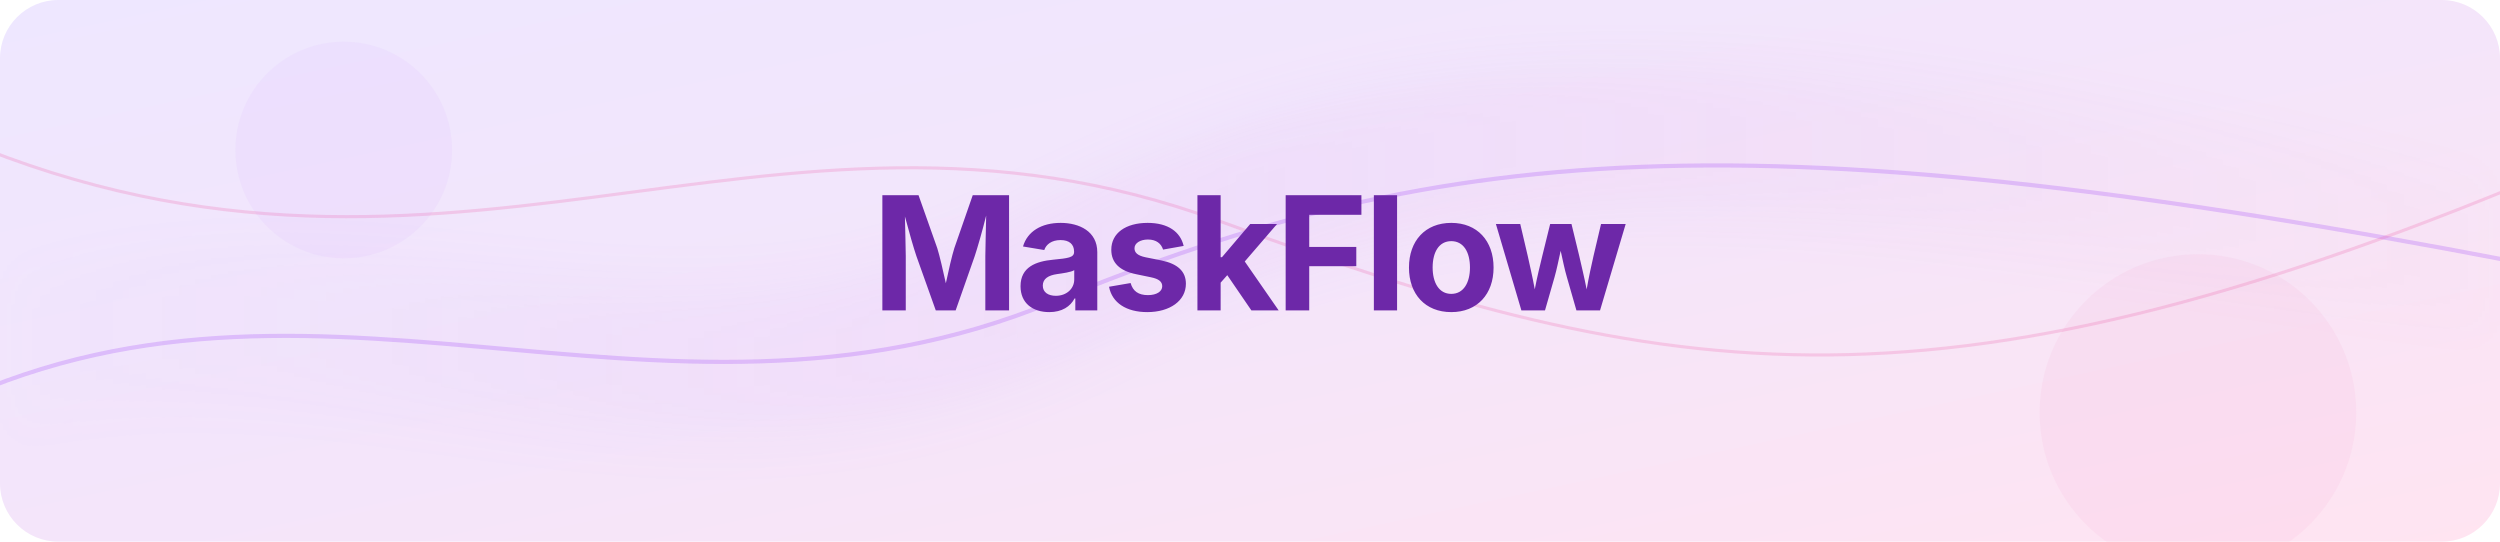
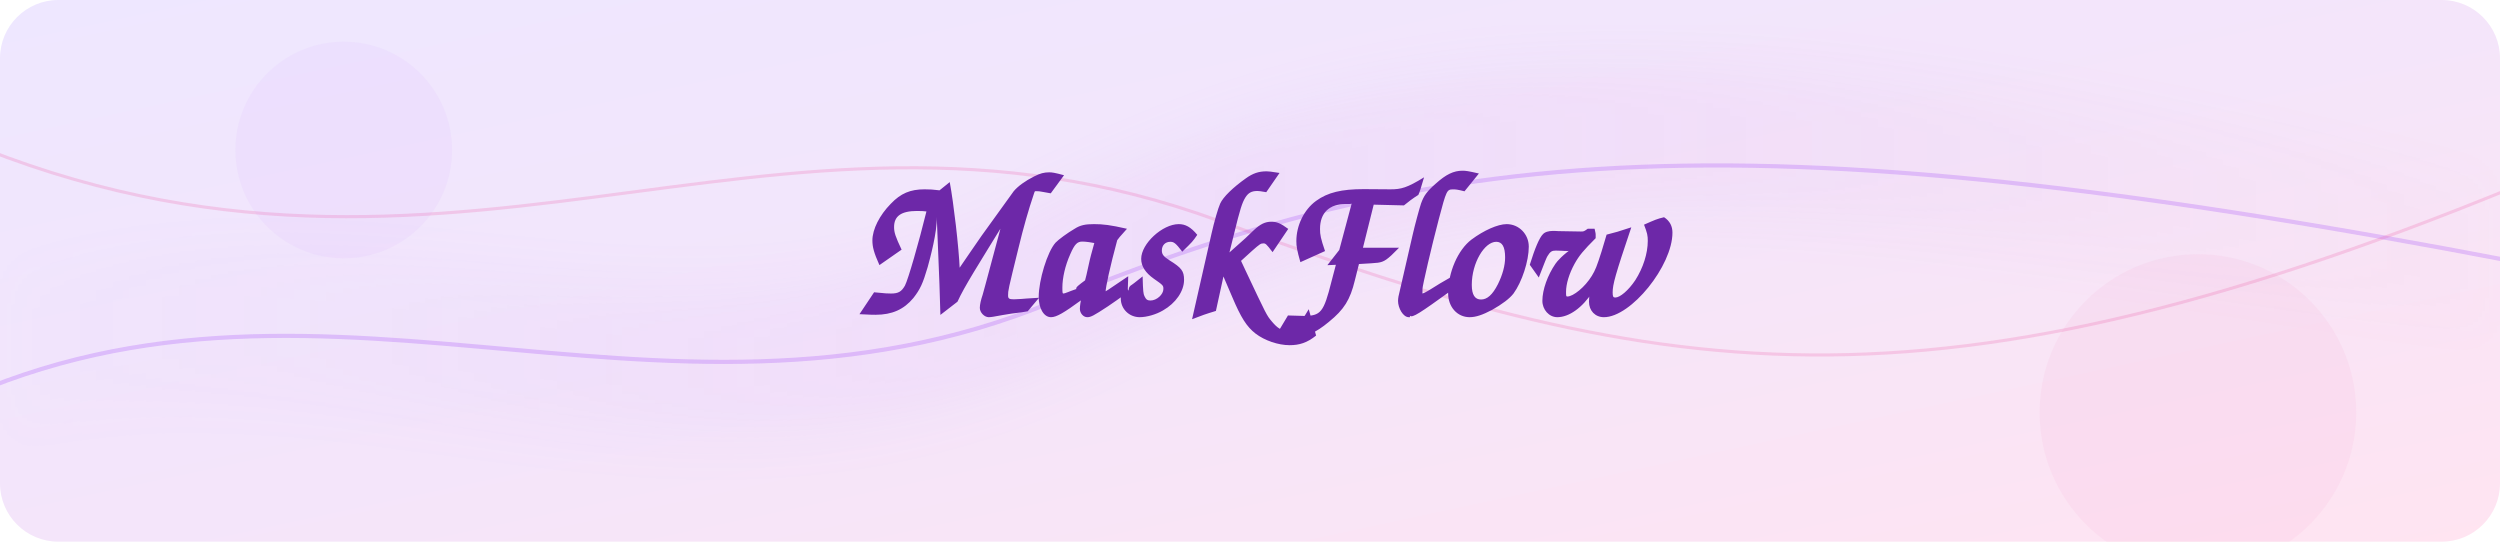
<svg xmlns="http://www.w3.org/2000/svg" viewBox="0 0 1200 260" role="img" aria-labelledby="title description">
  <defs>
    <linearGradient id="background" x1="0" y1="0" x2="1" y2="1">
      <stop offset="0" stop-color="#eee7ff" />
      <stop offset="0.52" stop-color="#f4e5fa" />
      <stop offset="1" stop-color="#ffe4f1" />
    </linearGradient>
    <linearGradient id="flow" x1="0" y1="0" x2="1" y2="0">
      <stop offset="0" stop-color="#a855f7" stop-opacity="0" />
      <stop offset="0.5" stop-color="#c084fc" stop-opacity="0.34" />
      <stop offset="1" stop-color="#ec4899" stop-opacity="0" />
    </linearGradient>
    <filter id="softGlow" x="-20%" y="-40%" width="140%" height="180%">
      <feGaussianBlur stdDeviation="12" />
    </filter>
  </defs>
  <rect width="1200" height="260" rx="28" fill="url(#background)" />
  <path d="M-70 201C137 87 300 240 506 136S861 54 1270 139" fill="none" stroke="url(#flow)" stroke-width="74" stroke-linecap="round" opacity="0.22" filter="url(#softGlow)" />
  <path d="M-40 202C144 104 313 224 505 145S848 54 1245 133" fill="none" stroke="#a855f7" stroke-width="2" stroke-linecap="round" opacity="0.28" />
  <path d="M-30 62C211 170 367 26 585 106S932 207 1235 78" fill="none" stroke="#ec4899" stroke-width="1.5" stroke-linecap="round" opacity="0.2" />
  <circle cx="165" cy="72" r="52" fill="#a855f7" opacity="0.05" />
  <circle cx="1055" cy="198" r="76" fill="#ec4899" opacity="0.05" />
-   <text x="600" y="149" fill="#6d28a8" font-family="Inter, ui-sans-serif, system-ui, -apple-system, BlinkMacSystemFont, 'Segoe UI', sans-serif" font-size="76" font-weight="700" letter-spacing="-2" text-anchor="middle">MaskFlow</text>
+   <text x="600" y="151" fill="#6d28a8" font-family="'Comic Sans MS', cursive" font-size="96" font-weight="700" letter-spacing="1" text-anchor="middle">MaskFlow</text>
</svg>
